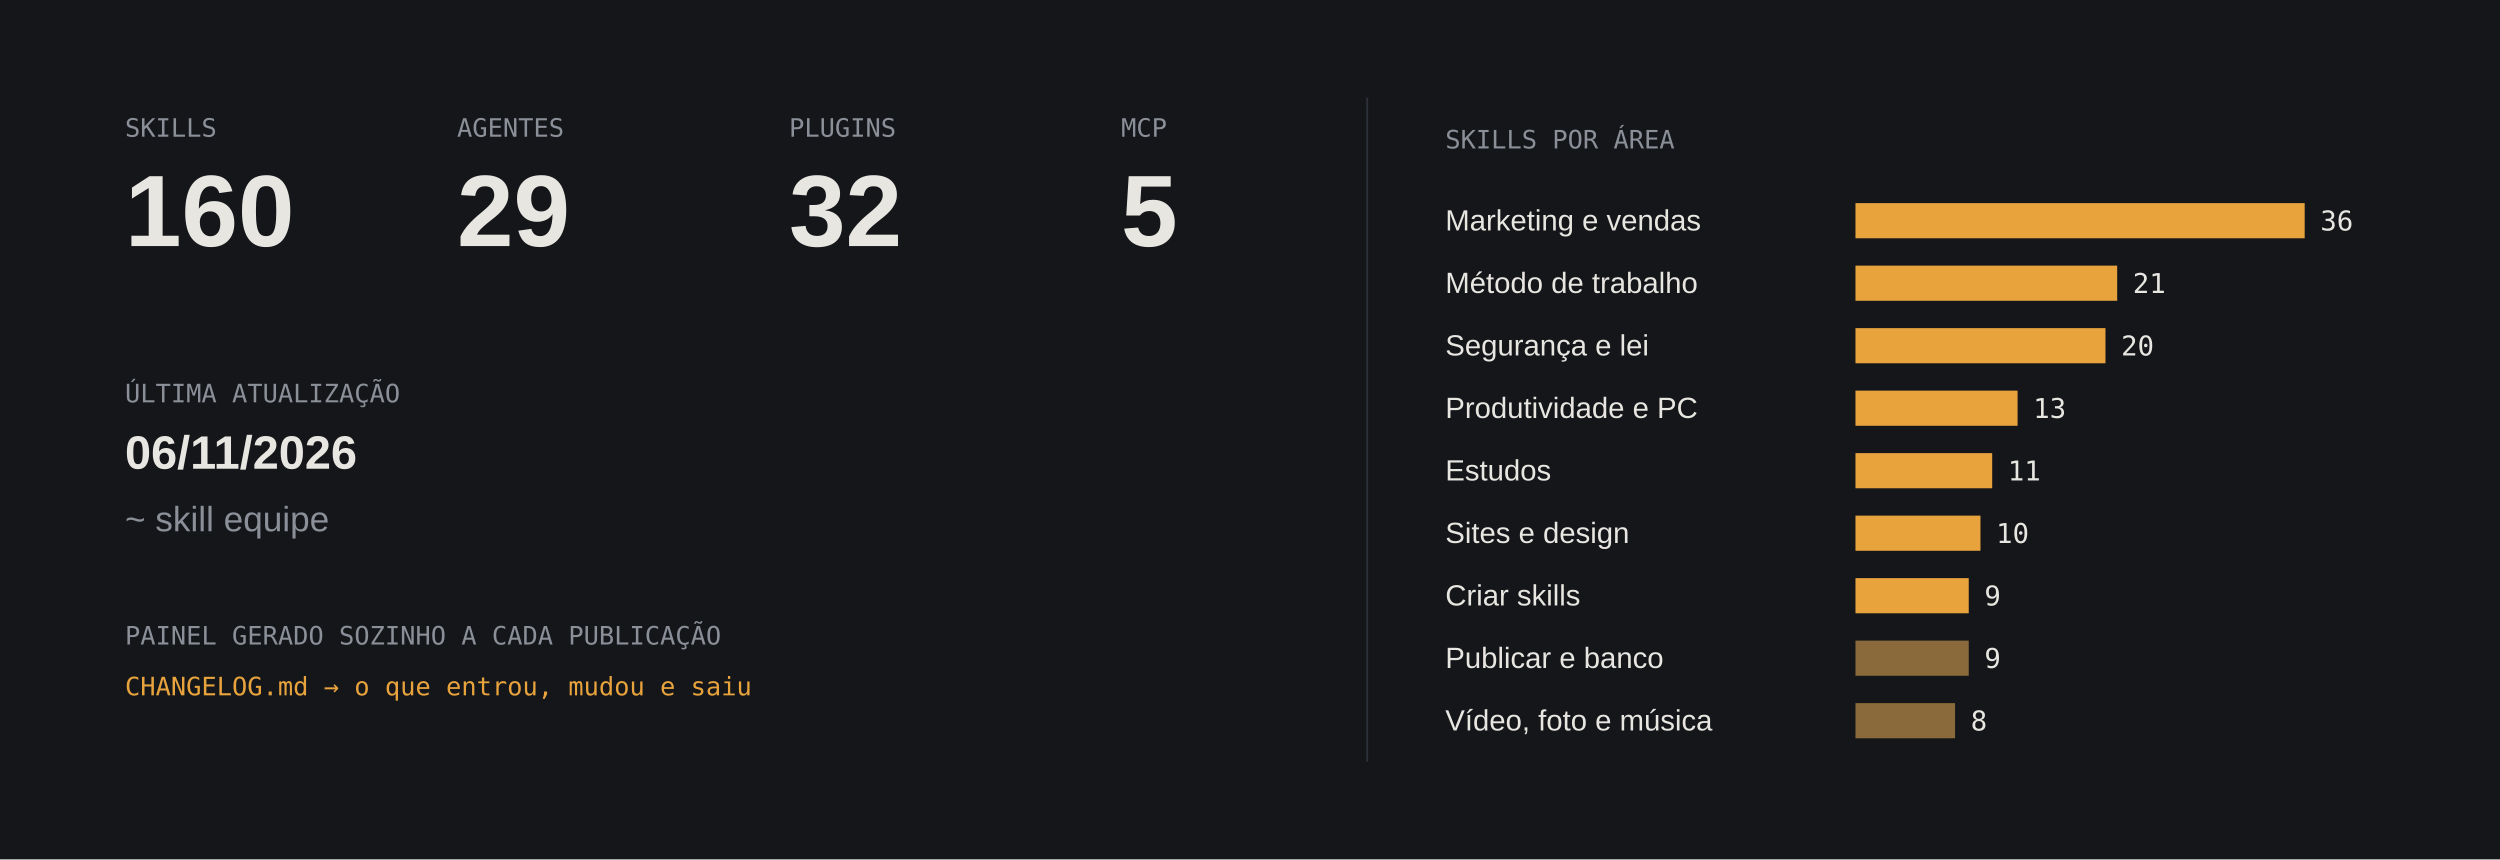
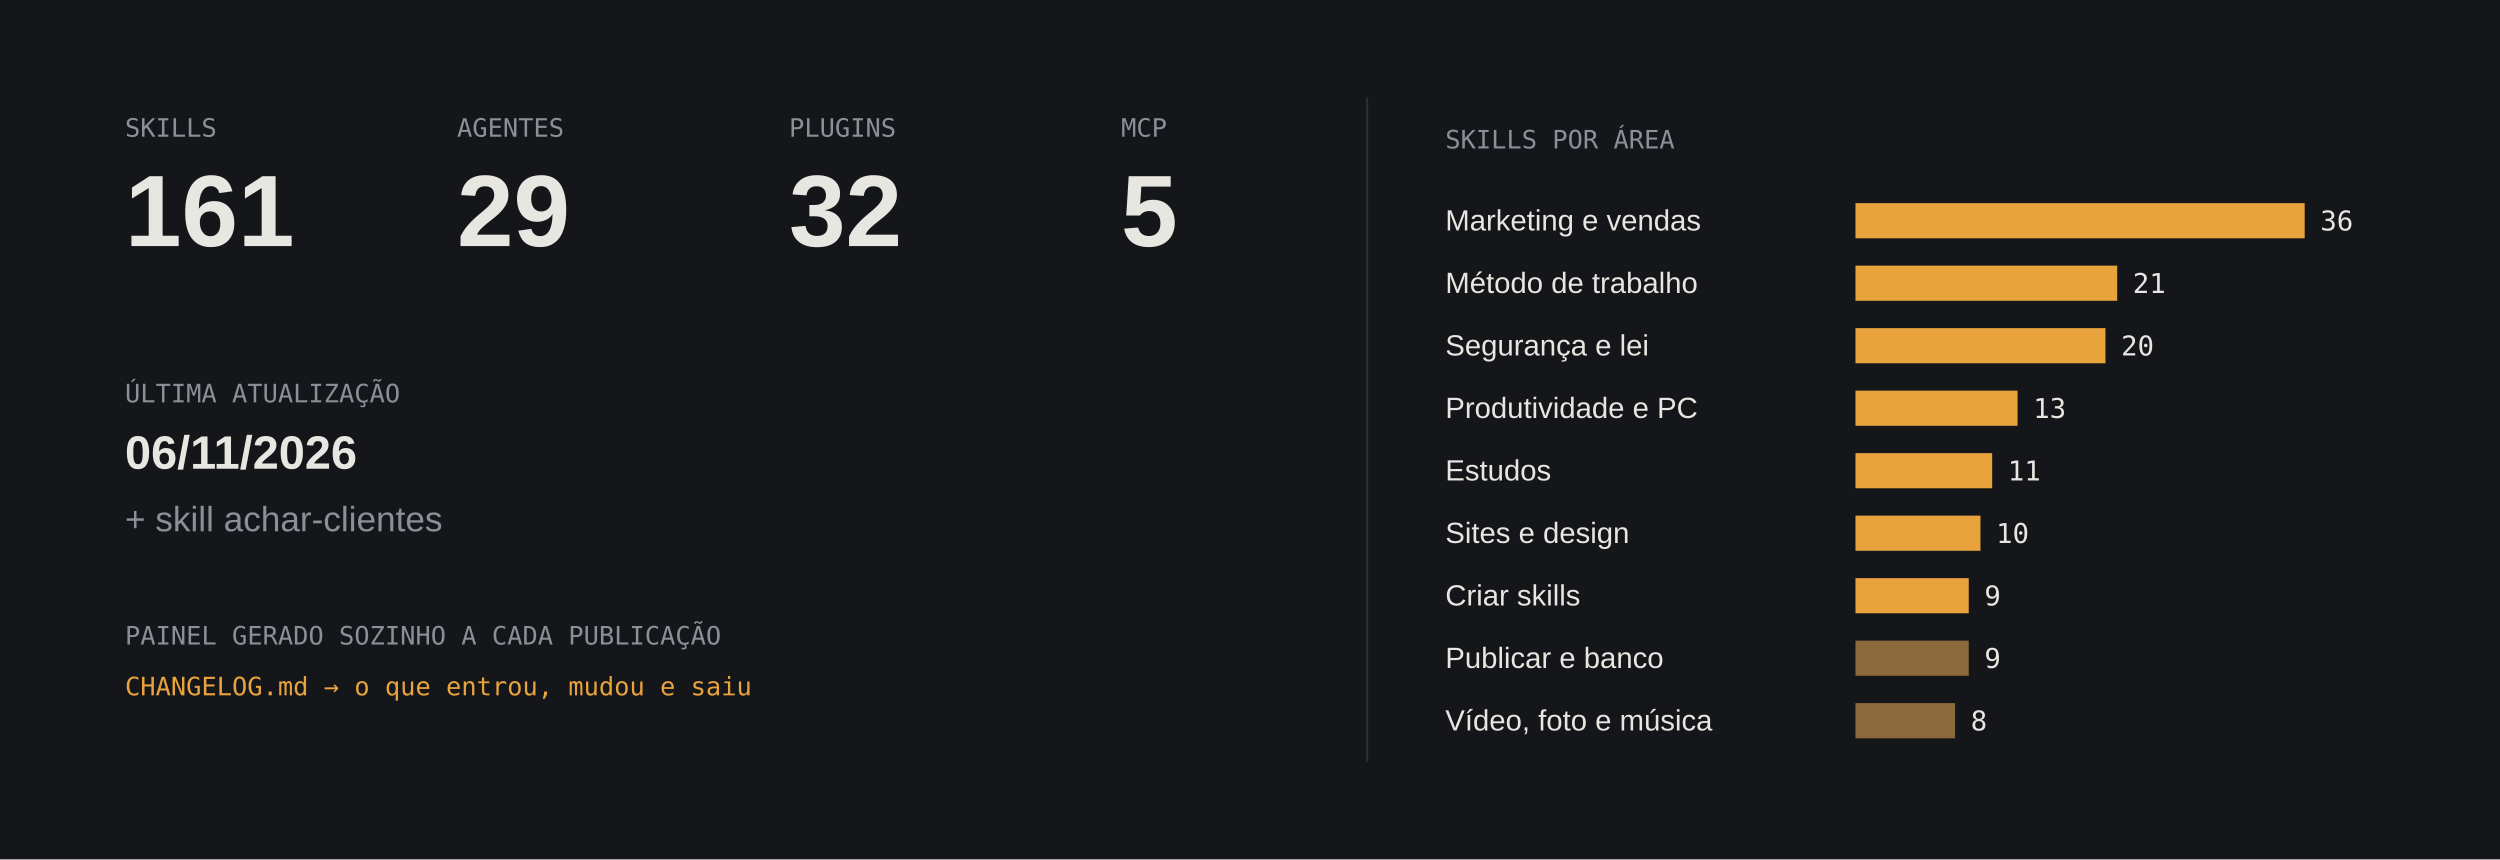
<svg xmlns="http://www.w3.org/2000/svg" viewBox="0 0 1280 440" width="1280" height="440" role="img" aria-label="Painel do kit: skills por área e última atualização 06/11/2026">
  <rect width="1280" height="440" fill="#14161a" />
  <text x="64" y="70" font-family="'JetBrains Mono','Cascadia Code',Consolas,'DejaVu Sans Mono',monospace" font-size="13" fill="#8a8f98">SKILLS</text>
-   <text x="64" y="126" font-family="'Inter Tight','Segoe UI','Helvetica Neue',Arial,sans-serif" font-size="52" font-weight="700" fill="#e8e6e1">160</text>
+   <text x="64" y="126" font-family="'Inter Tight','Segoe UI','Helvetica Neue',Arial,sans-serif" font-size="52" font-weight="700" fill="#e8e6e1">161</text>
  <text x="234" y="70" font-family="'JetBrains Mono','Cascadia Code',Consolas,'DejaVu Sans Mono',monospace" font-size="13" fill="#8a8f98">AGENTES</text>
  <text x="234" y="126" font-family="'Inter Tight','Segoe UI','Helvetica Neue',Arial,sans-serif" font-size="52" font-weight="700" fill="#e8e6e1">29</text>
  <text x="404" y="70" font-family="'JetBrains Mono','Cascadia Code',Consolas,'DejaVu Sans Mono',monospace" font-size="13" fill="#8a8f98">PLUGINS</text>
  <text x="404" y="126" font-family="'Inter Tight','Segoe UI','Helvetica Neue',Arial,sans-serif" font-size="52" font-weight="700" fill="#e8e6e1">32</text>
  <text x="574" y="70" font-family="'JetBrains Mono','Cascadia Code',Consolas,'DejaVu Sans Mono',monospace" font-size="13" fill="#8a8f98">MCP</text>
  <text x="574" y="126" font-family="'Inter Tight','Segoe UI','Helvetica Neue',Arial,sans-serif" font-size="52" font-weight="700" fill="#e8e6e1">5</text>
  <text x="64" y="206" font-family="'JetBrains Mono','Cascadia Code',Consolas,'DejaVu Sans Mono',monospace" font-size="13" fill="#8a8f98">ÚLTIMA ATUALIZAÇÃO</text>
  <text x="64" y="240" font-family="'Inter Tight','Segoe UI','Helvetica Neue',Arial,sans-serif" font-size="24" font-weight="700" fill="#e8e6e1">06/11/2026</text>
-   <text x="64" y="272" font-family="'Inter Tight','Segoe UI','Helvetica Neue',Arial,sans-serif" font-size="18" fill="#8a8f98">~ skill equipe</text>
+   <text x="64" y="272" font-family="'Inter Tight','Segoe UI','Helvetica Neue',Arial,sans-serif" font-size="18" fill="#8a8f98">+ skill achar-clientes</text>
  <text x="64" y="330" font-family="'JetBrains Mono','Cascadia Code',Consolas,'DejaVu Sans Mono',monospace" font-size="13" fill="#8a8f98">PAINEL GERADO SOZINHO A CADA PUBLICAÇÃO</text>
  <text x="64" y="356" font-family="'JetBrains Mono','Cascadia Code',Consolas,'DejaVu Sans Mono',monospace" font-size="13" fill="#e8a33d">CHANGELOG.md → o que entrou, mudou e saiu</text>
  <line x1="700" y1="50" x2="700" y2="390" stroke="#2c3038" />
  <text x="740" y="76" font-family="'JetBrains Mono','Cascadia Code',Consolas,'DejaVu Sans Mono',monospace" font-size="13" fill="#8a8f98">SKILLS POR ÁREA</text>
  <text x="740" y="118" font-family="'Inter Tight','Segoe UI','Helvetica Neue',Arial,sans-serif" font-size="15" fill="#e8e6e1">Marketing e vendas</text>
  <rect x="950" y="104" width="230" height="18" fill="#e8a33d" />
  <text x="1188" y="118" font-family="'JetBrains Mono','Cascadia Code',Consolas,'DejaVu Sans Mono',monospace" font-size="14" fill="#e8e6e1">36</text>
  <text x="740" y="150" font-family="'Inter Tight','Segoe UI','Helvetica Neue',Arial,sans-serif" font-size="15" fill="#e8e6e1">Método de trabalho</text>
  <rect x="950" y="136" width="134" height="18" fill="#e8a33d" />
  <text x="1092" y="150" font-family="'JetBrains Mono','Cascadia Code',Consolas,'DejaVu Sans Mono',monospace" font-size="14" fill="#e8e6e1">21</text>
  <text x="740" y="182" font-family="'Inter Tight','Segoe UI','Helvetica Neue',Arial,sans-serif" font-size="15" fill="#e8e6e1">Segurança e lei</text>
  <rect x="950" y="168" width="128" height="18" fill="#e8a33d" />
  <text x="1086" y="182" font-family="'JetBrains Mono','Cascadia Code',Consolas,'DejaVu Sans Mono',monospace" font-size="14" fill="#e8e6e1">20</text>
  <text x="740" y="214" font-family="'Inter Tight','Segoe UI','Helvetica Neue',Arial,sans-serif" font-size="15" fill="#e8e6e1">Produtividade e PC</text>
  <rect x="950" y="200" width="83" height="18" fill="#e8a33d" />
  <text x="1041" y="214" font-family="'JetBrains Mono','Cascadia Code',Consolas,'DejaVu Sans Mono',monospace" font-size="14" fill="#e8e6e1">13</text>
  <text x="740" y="246" font-family="'Inter Tight','Segoe UI','Helvetica Neue',Arial,sans-serif" font-size="15" fill="#e8e6e1">Estudos</text>
  <rect x="950" y="232" width="70" height="18" fill="#e8a33d" />
  <text x="1028" y="246" font-family="'JetBrains Mono','Cascadia Code',Consolas,'DejaVu Sans Mono',monospace" font-size="14" fill="#e8e6e1">11</text>
  <text x="740" y="278" font-family="'Inter Tight','Segoe UI','Helvetica Neue',Arial,sans-serif" font-size="15" fill="#e8e6e1">Sites e design</text>
  <rect x="950" y="264" width="64" height="18" fill="#e8a33d" />
  <text x="1022" y="278" font-family="'JetBrains Mono','Cascadia Code',Consolas,'DejaVu Sans Mono',monospace" font-size="14" fill="#e8e6e1">10</text>
  <text x="740" y="310" font-family="'Inter Tight','Segoe UI','Helvetica Neue',Arial,sans-serif" font-size="15" fill="#e8e6e1">Criar skills</text>
  <rect x="950" y="296" width="58" height="18" fill="#e8a33d" />
  <text x="1016" y="310" font-family="'JetBrains Mono','Cascadia Code',Consolas,'DejaVu Sans Mono',monospace" font-size="14" fill="#e8e6e1">9</text>
  <text x="740" y="342" font-family="'Inter Tight','Segoe UI','Helvetica Neue',Arial,sans-serif" font-size="15" fill="#e8e6e1">Publicar e banco</text>
  <rect x="950" y="328" width="58" height="18" fill="#8a6a3a" />
  <text x="1016" y="342" font-family="'JetBrains Mono','Cascadia Code',Consolas,'DejaVu Sans Mono',monospace" font-size="14" fill="#e8e6e1">9</text>
  <text x="740" y="374" font-family="'Inter Tight','Segoe UI','Helvetica Neue',Arial,sans-serif" font-size="15" fill="#e8e6e1">Vídeo, foto e música</text>
  <rect x="950" y="360" width="51" height="18" fill="#8a6a3a" />
  <text x="1009" y="374" font-family="'JetBrains Mono','Cascadia Code',Consolas,'DejaVu Sans Mono',monospace" font-size="14" fill="#e8e6e1">8</text>
</svg>
